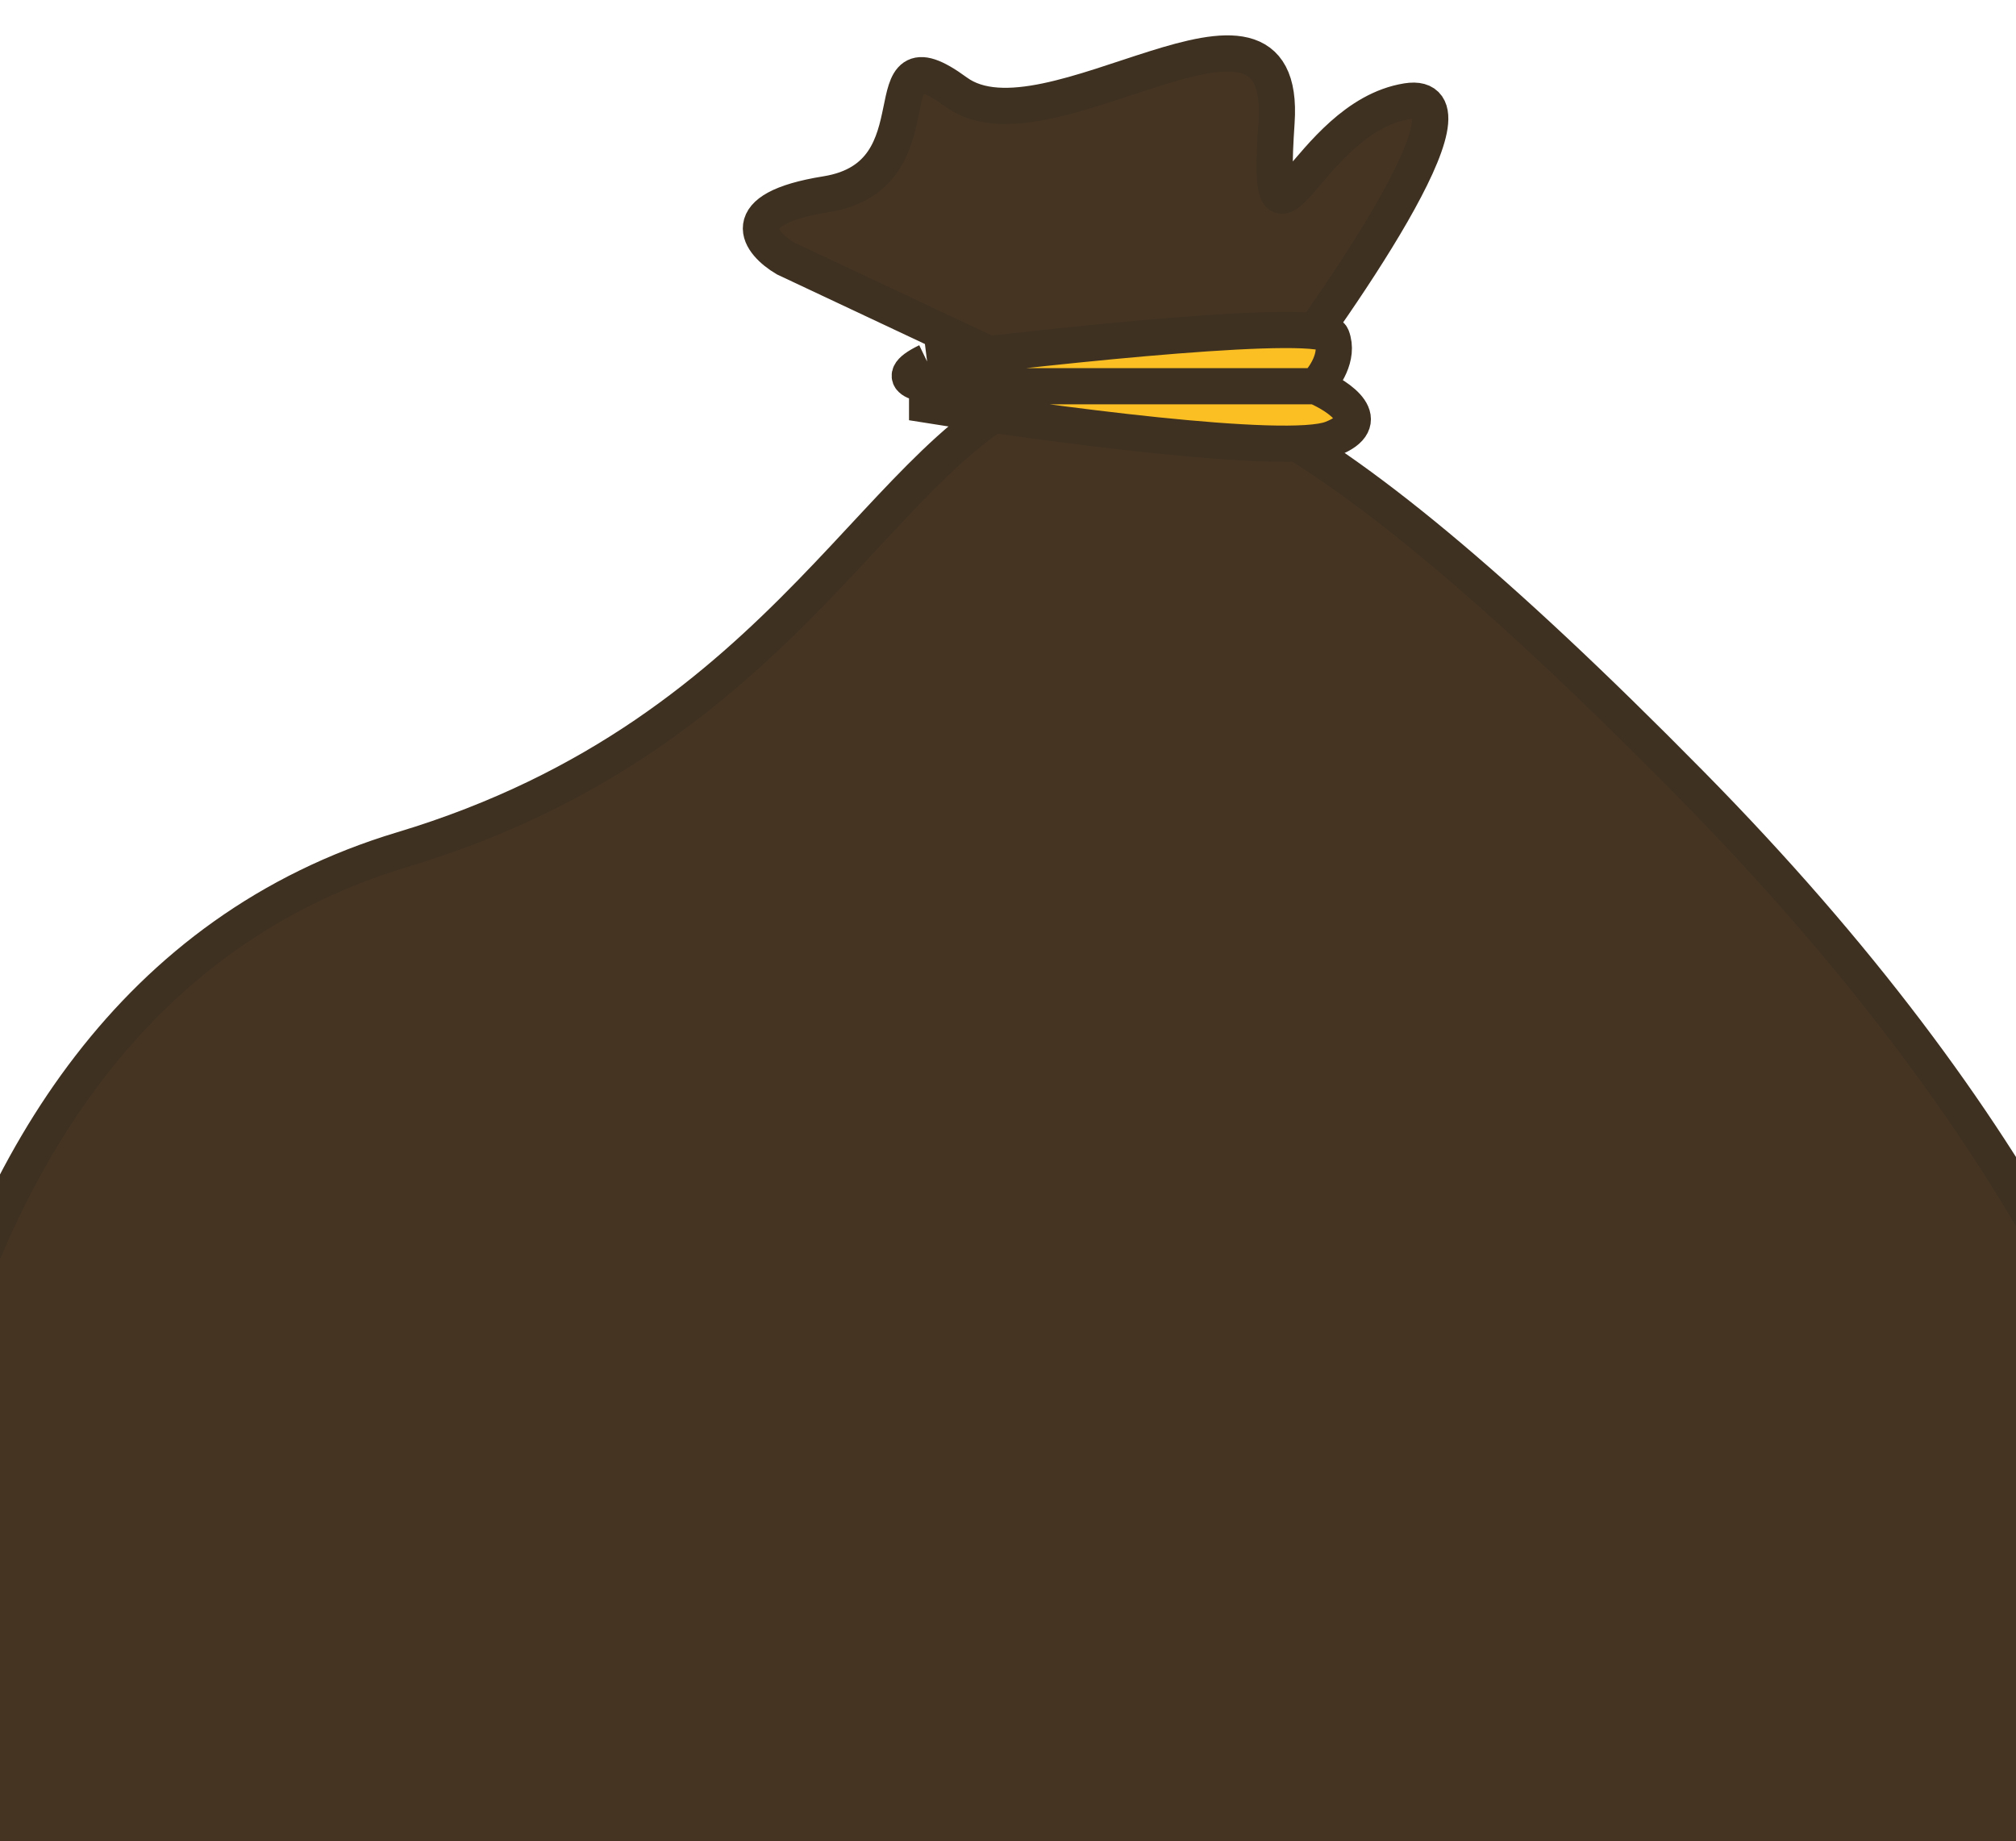
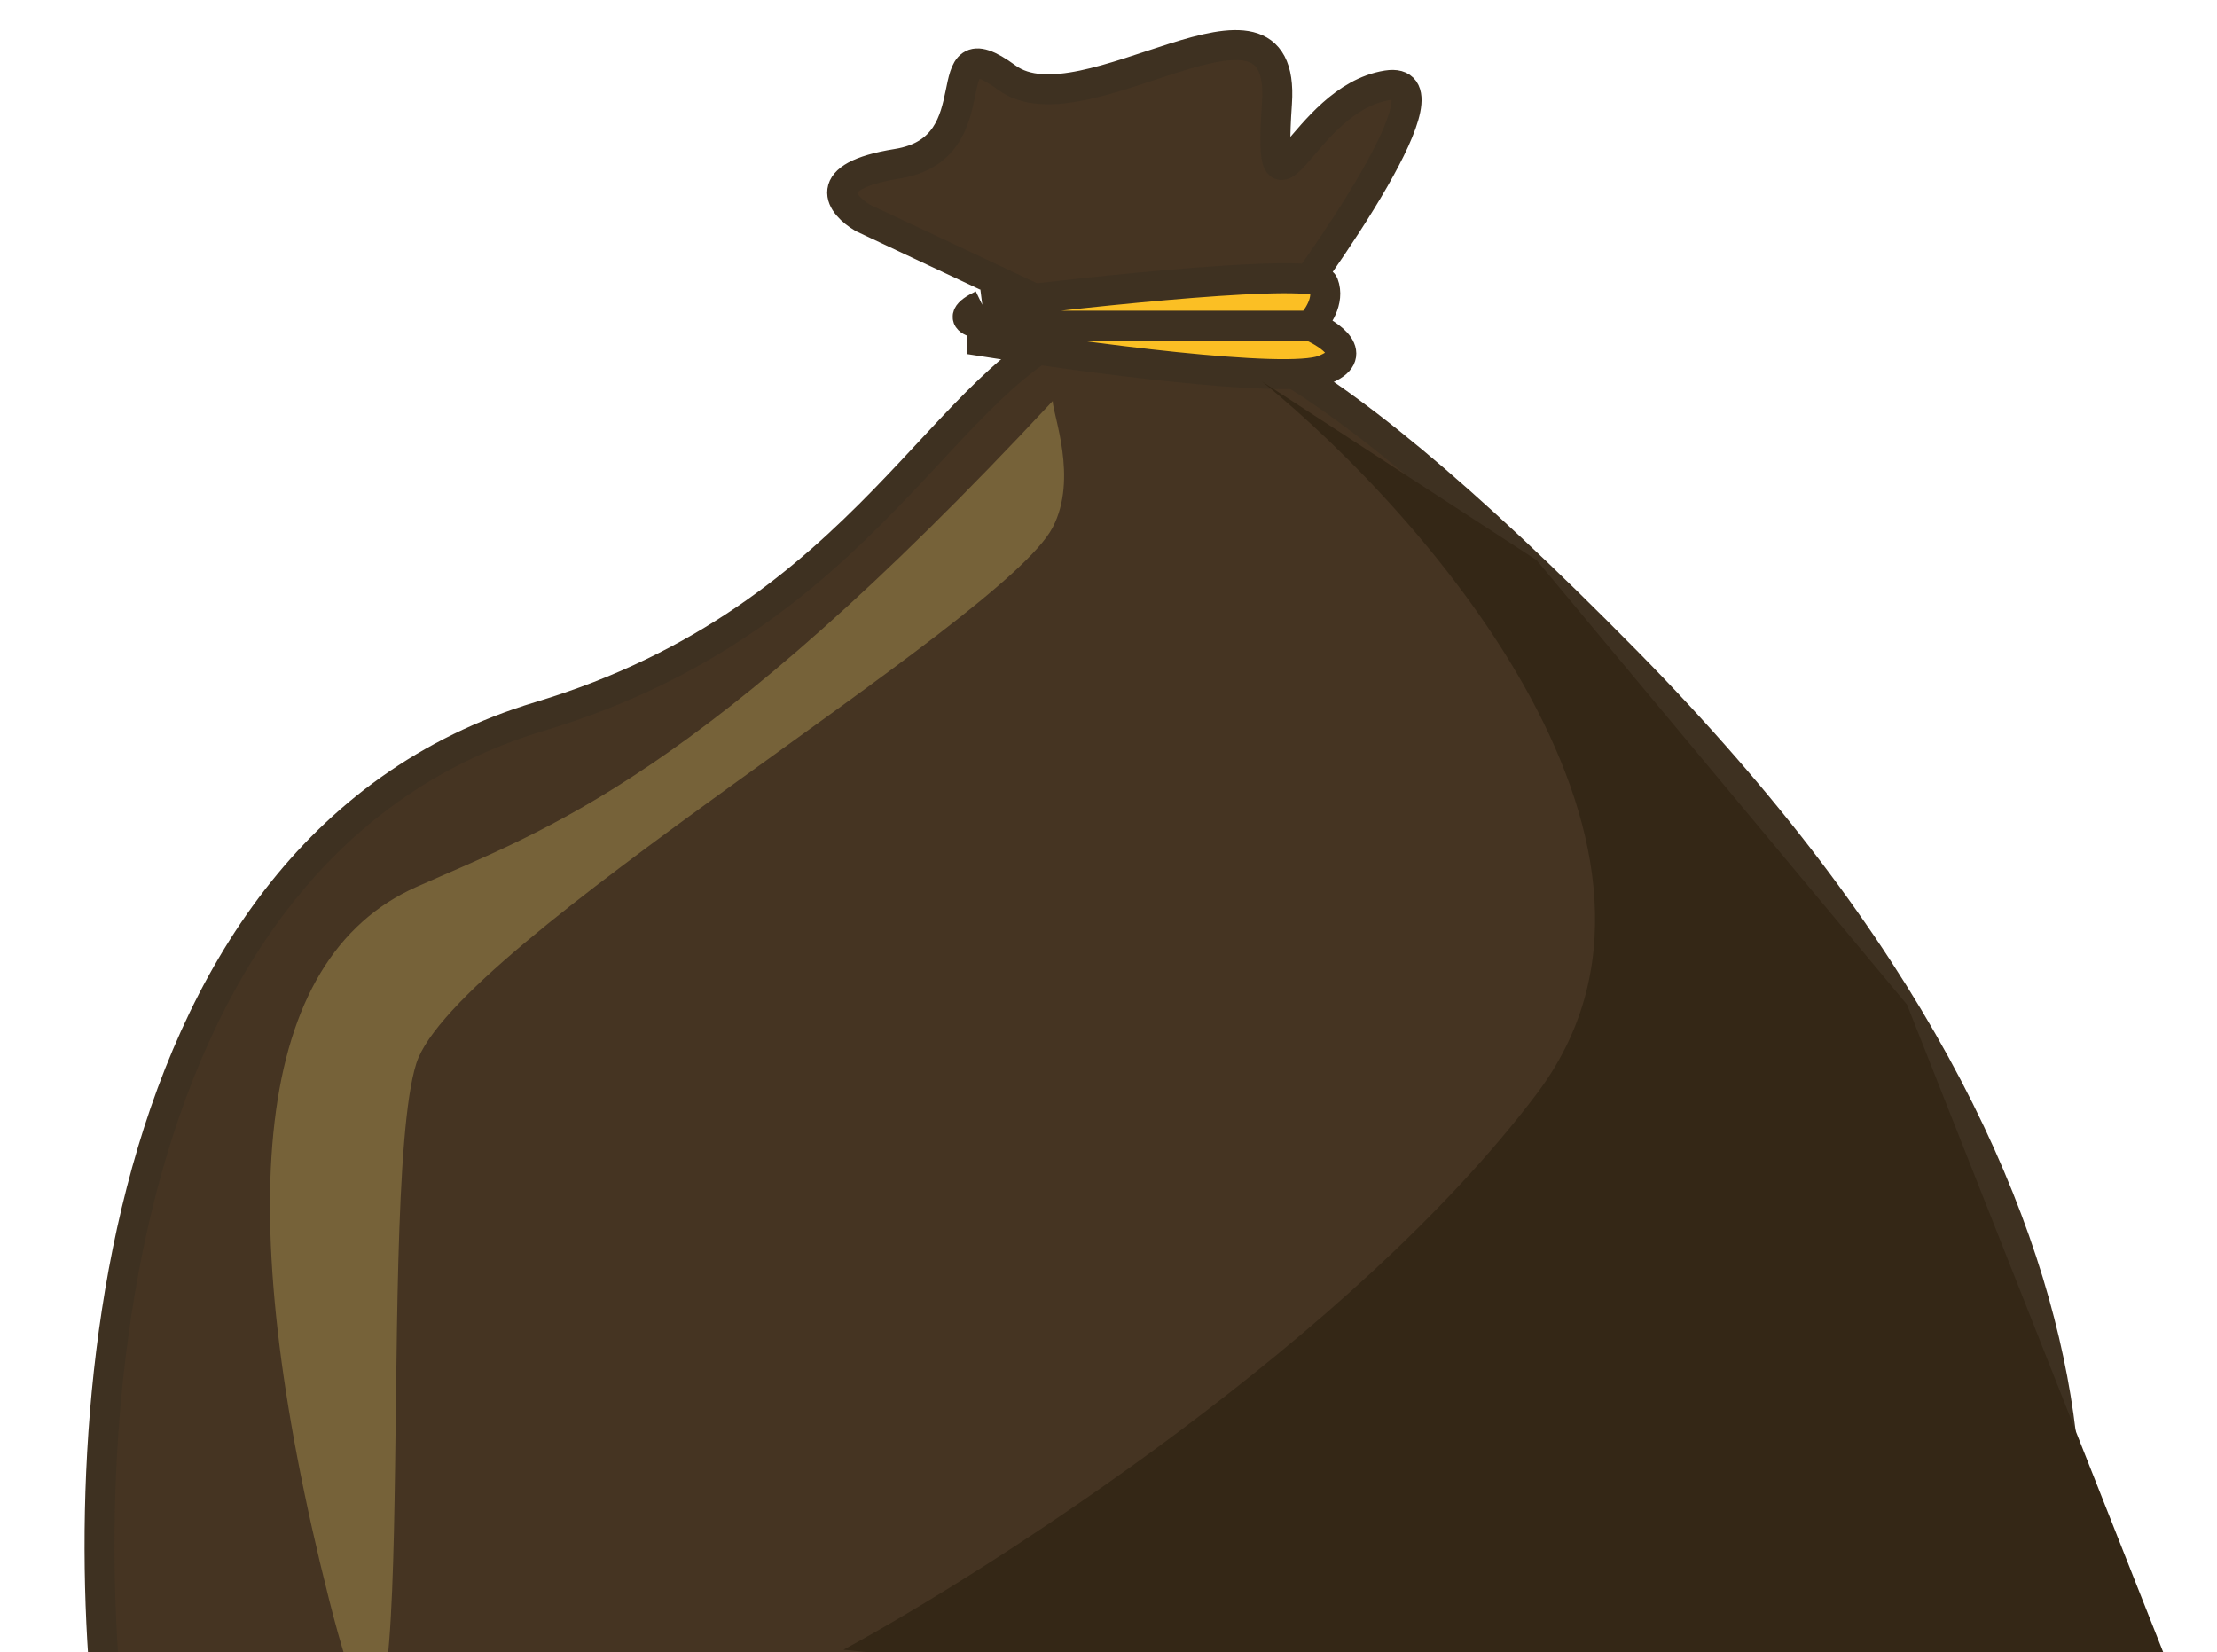
- <svg xmlns="http://www.w3.org/2000/svg" width="390" height="356" viewBox="0 0 390 356" fill="none">
-   <path d="M-19.187 408.282C-29.734 342.294 -26.059 195.602 77.847 164.357C153.753 141.532 170.59 84.762 203.901 74.429L151.933 49.984C147.004 47.055 141.684 40.471 159.83 37.567C182.512 33.937 167.371 4.93 184.994 17.825C202.617 30.72 249.163 -9.174 246.95 23.625C244.737 56.424 252.62 22.718 272.21 19.583C287.881 17.075 258.663 59.291 242.095 80.712C262.437 91.257 289.169 113.218 327.114 151.728C457.072 283.62 431.549 384.391 411.926 409.314L-3.739 474.47L-19.187 408.282Z" fill="#453422" />
-   <path d="M203.901 74.429C170.59 84.762 153.753 141.532 77.847 164.357C-26.059 195.602 -29.734 342.294 -19.187 408.282L-3.739 474.47L411.926 409.314C431.549 384.391 457.072 283.62 327.114 151.728C289.169 113.218 262.437 91.257 242.095 80.712M203.901 74.429L151.933 49.984C147.004 47.055 141.684 40.471 159.83 37.567C182.512 33.937 167.371 4.93 184.994 17.825C202.617 30.72 249.163 -9.174 246.95 23.625C244.737 56.424 252.62 22.718 272.21 19.583C287.881 17.075 258.663 59.291 242.095 80.712M203.901 74.429C214.274 71.211 226.245 72.497 242.095 80.712" stroke="#3E3121" stroke-width="7" />
-   <path d="M179.352 69.938C204.825 66.748 256.142 61.325 257.627 65.153C259.112 68.981 256.184 73.128 254.534 74.723C259.174 76.716 266.29 81.541 257.627 84.89C248.964 88.24 201.834 81.9 179.352 78.311V74.382C175.943 73.841 173.914 72.566 179.352 69.938Z" fill="#FBBF24" />
-   <path d="M179.352 69.938C204.825 66.748 256.142 61.325 257.627 65.153C259.112 68.981 256.184 73.128 254.534 74.723M179.352 69.938C171.431 73.766 179.352 74.723 184.302 74.723H254.534M179.352 69.938V78.311C201.834 81.9 248.964 88.24 257.627 84.89C266.29 81.541 259.174 76.716 254.534 74.723" stroke="#3E3121" stroke-width="7" />
+ <svg xmlns="http://www.w3.org/2000/svg" width="518" height="386" viewBox="0 0 518 386" fill="none">
+   <path d="M27.308 415.826C16.566 348.619 20.309 199.216 126.135 167.394C203.444 144.148 220.592 86.329 254.519 75.805L201.59 50.908C196.57 47.925 191.152 41.219 209.633 38.262C232.734 34.565 217.313 5.021 235.262 18.154C253.21 31.288 300.617 -9.343 298.363 24.062C296.109 57.467 304.138 23.138 324.089 19.945C340.05 17.391 310.292 60.387 293.418 82.204C314.136 92.944 341.362 115.311 380.008 154.532C512.367 288.861 486.373 391.493 466.387 416.877L43.042 483.237L27.308 415.826Z" fill="#453422" />
+   <path d="M254.518 75.805C220.592 86.329 203.444 144.148 126.135 167.394C20.309 199.216 16.566 348.618 27.308 415.826L43.042 483.237L466.387 416.877C486.373 391.493 512.367 288.861 380.008 154.532C341.362 115.31 314.136 92.944 293.418 82.204M254.518 75.805L201.59 50.908C196.57 47.925 191.152 41.219 209.633 38.262C232.734 34.565 217.313 5.021 235.262 18.154C253.21 31.288 300.617 -9.343 298.363 24.062C296.109 57.467 304.138 23.138 324.089 19.945C340.05 17.391 310.292 60.387 293.418 82.204M254.518 75.805C265.083 72.527 277.275 73.837 293.418 82.204" stroke="#3E3121" stroke-width="7" />
+   <path d="M229.515 71.231C255.459 67.982 307.725 62.459 309.237 66.358C310.75 70.256 307.767 74.479 306.086 76.104C310.813 78.134 318.06 83.048 309.237 86.459C300.414 89.87 252.413 83.413 229.515 79.758V75.757C226.044 75.206 223.977 73.907 229.515 71.231Z" fill="#FBBF24" />
+   <path d="M229.515 71.231C255.459 67.982 307.725 62.459 309.237 66.358C310.75 70.256 307.767 74.479 306.086 76.104M229.515 71.231C221.449 75.129 229.515 76.104 234.557 76.104H306.086M229.515 71.231V79.758C252.413 83.413 300.414 89.87 309.237 86.459C318.06 83.048 310.813 78.134 306.086 76.104" stroke="#3E3121" stroke-width="7" />
+   <path d="M97.265 207.26C127.412 193.816 163.466 182.307 245.962 93.7C245.962 96.755 251.96 111.762 245.962 123.236C234.25 145.642 106.114 220.634 97.265 248.508C87.08 280.59 100.32 466.462 76.895 373.781C53.47 281.099 59.581 224.065 97.265 207.26Z" fill="#766239" />
+   <path d="M359.013 255.638C401.789 199.01 334.06 121.029 294.849 89.117L359.013 130.874L445.584 234.759L517.895 417.576L197.075 385.494C233.231 365.803 316.237 312.265 359.013 255.638Z" fill="#342716" />
</svg>
